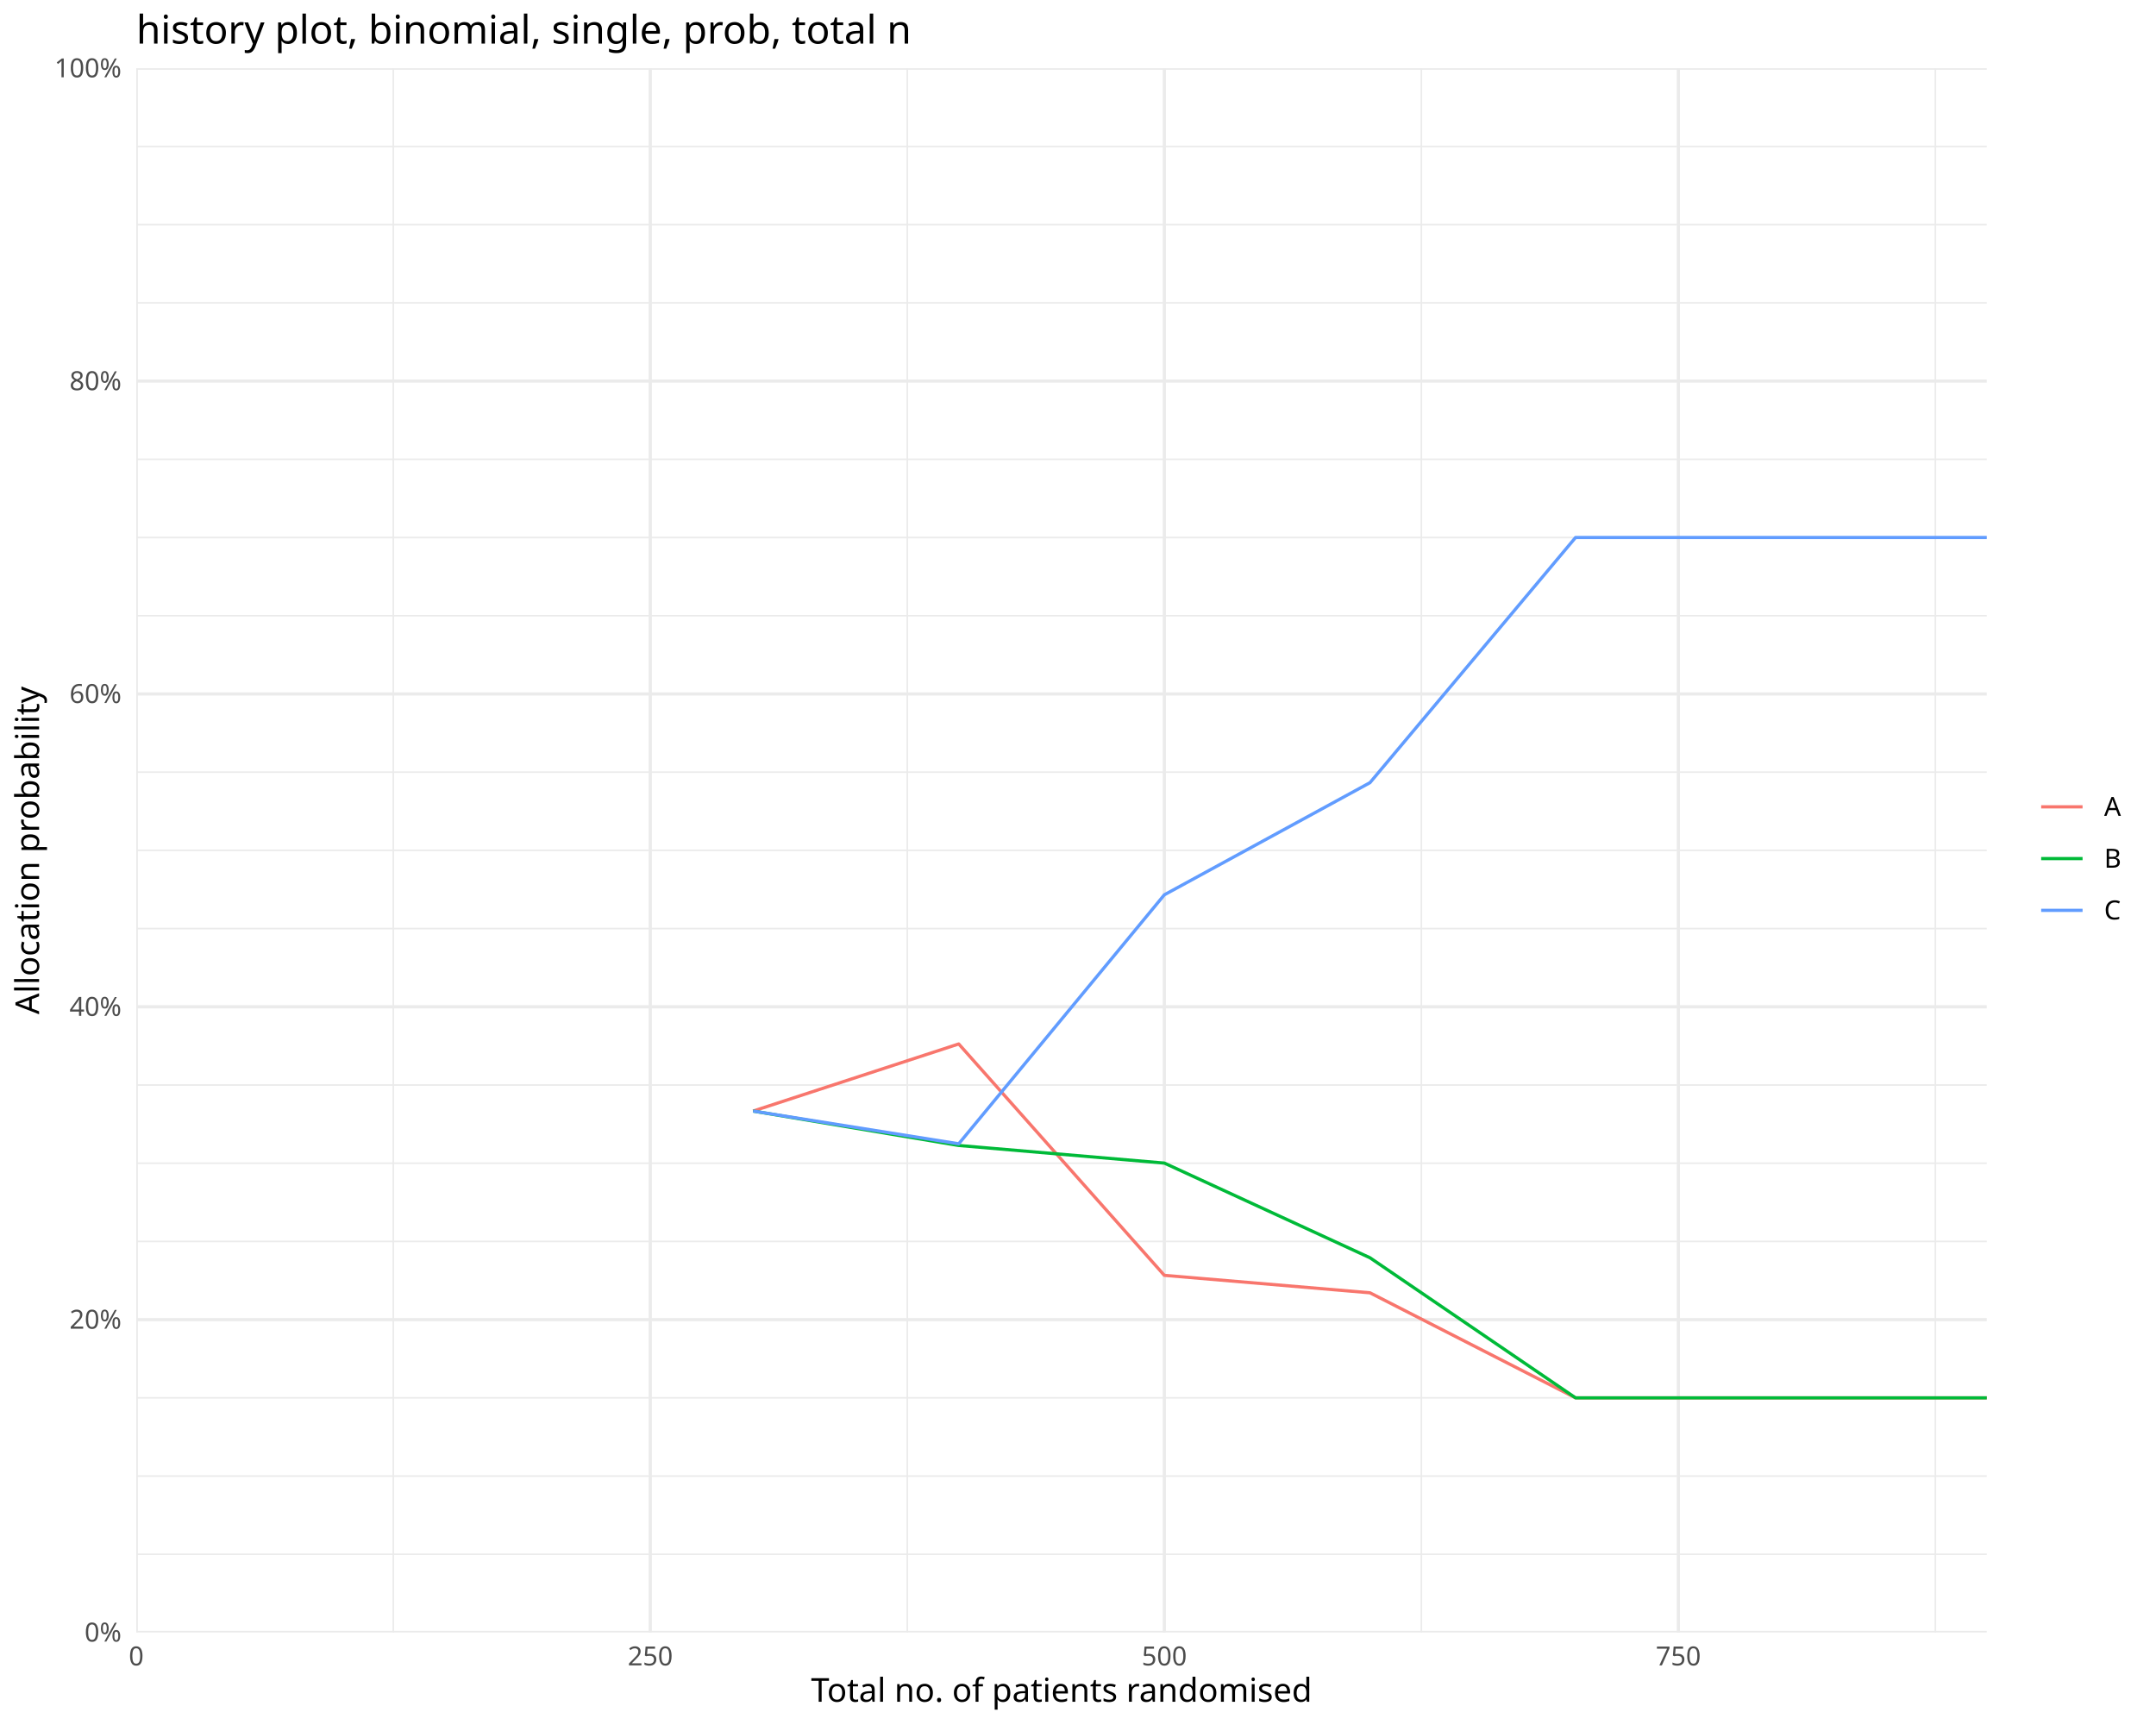
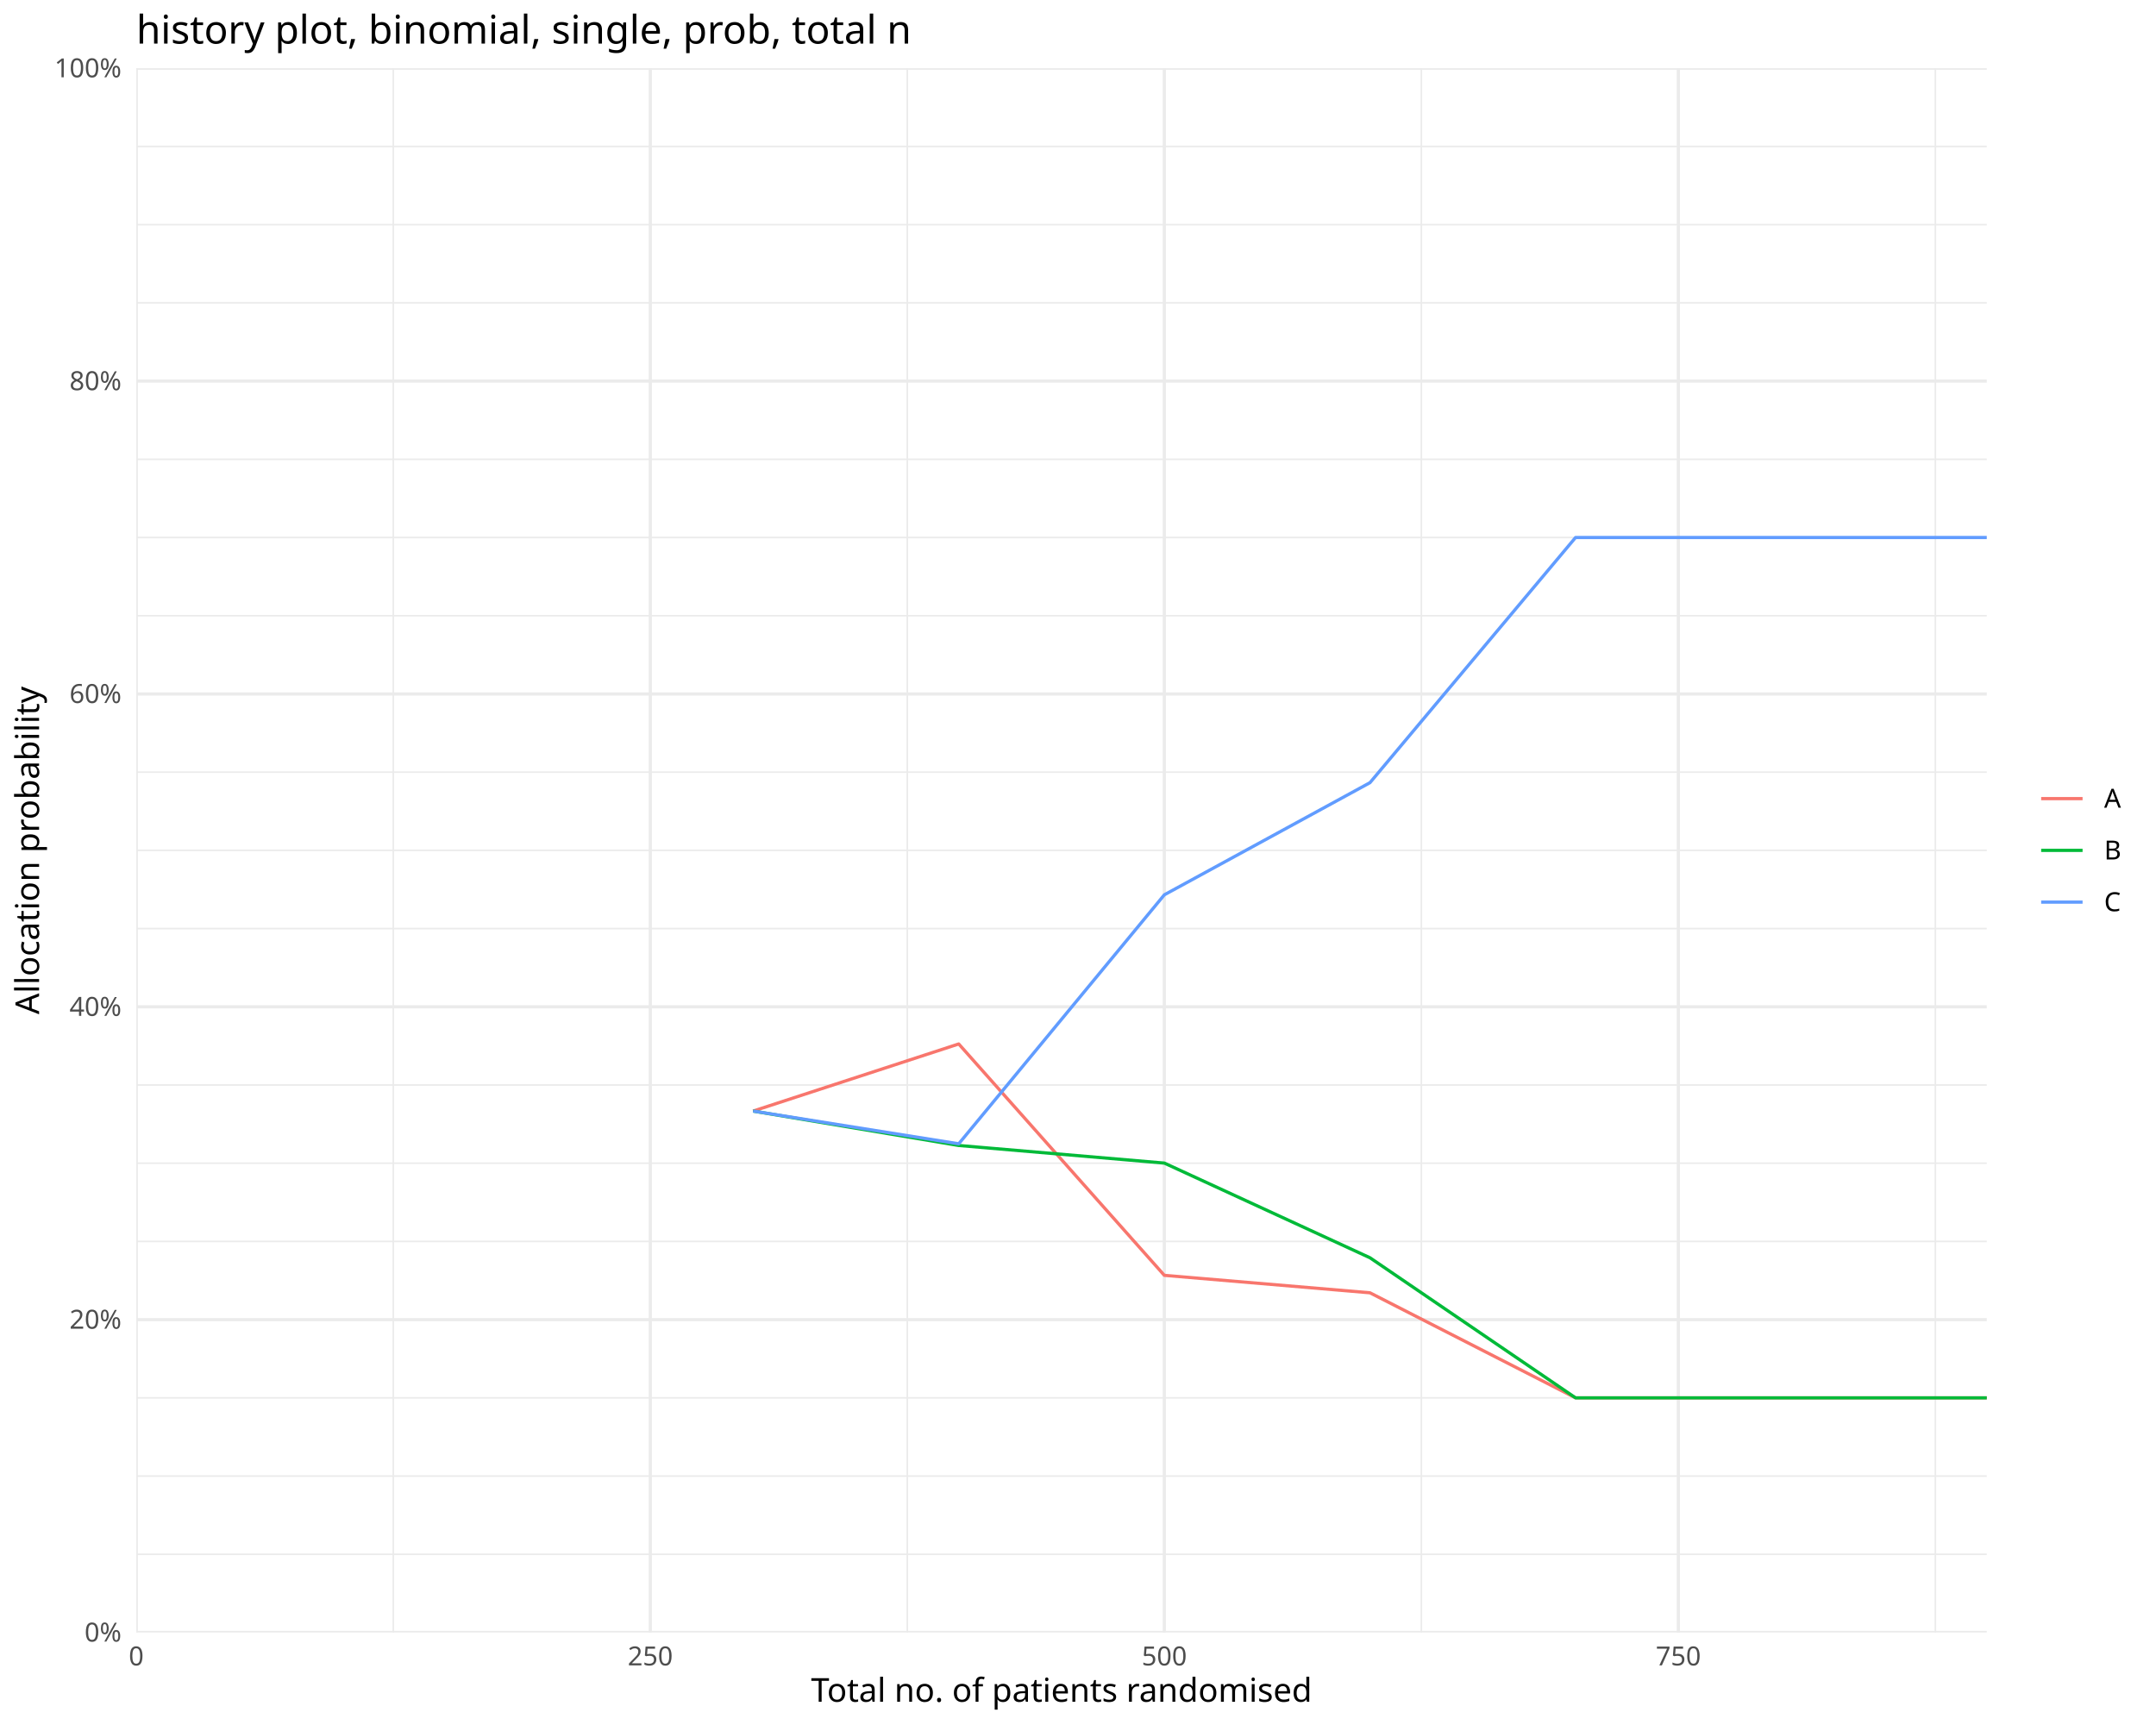
<svg xmlns="http://www.w3.org/2000/svg" class="svglite" data-engine-version="2.0" width="720.00pt" height="576.00pt" viewBox="0 0 720.00 576.00">
  <defs>
    <style type="text/css">
    .svglite line, .svglite polyline, .svglite polygon, .svglite path, .svglite rect, .svglite circle {
      fill: none;
      stroke: #000000;
      stroke-linecap: round;
      stroke-linejoin: round;
      stroke-miterlimit: 10.00;
    }
  </style>
  </defs>
  <rect width="100%" height="100%" style="stroke: none; fill: #FFFFFF;" />
  <defs>
    <clipPath id="cpMC4wMHw3MjAuMDB8MC4wMHw1NzYuMDA=">
      <rect x="0.00" y="0.00" width="720.00" height="576.00" />
    </clipPath>
  </defs>
  <g clip-path="url(#cpMC4wMHw3MjAuMDB8MC4wMHw1NzYuMDA=)">
</g>
  <defs>
    <clipPath id="cpNDUuNTF8NjYzLjQ5fDIyLjc4fDU0NS4xMQ==">
      <rect x="45.51" y="22.78" width="617.97" height="522.33" />
    </clipPath>
  </defs>
  <g clip-path="url(#cpNDUuNTF8NjYzLjQ5fDIyLjc4fDU0NS4xMQ==)">
    <polyline points="45.51,519.00 663.49,519.00 " style="stroke-width: 0.53; stroke: #EBEBEB; stroke-linecap: butt;" />
    <polyline points="45.51,492.88 663.49,492.88 " style="stroke-width: 0.53; stroke: #EBEBEB; stroke-linecap: butt;" />
    <polyline points="45.51,466.76 663.49,466.76 " style="stroke-width: 0.53; stroke: #EBEBEB; stroke-linecap: butt;" />
    <polyline points="45.51,414.53 663.49,414.53 " style="stroke-width: 0.53; stroke: #EBEBEB; stroke-linecap: butt;" />
    <polyline points="45.51,388.41 663.49,388.41 " style="stroke-width: 0.53; stroke: #EBEBEB; stroke-linecap: butt;" />
    <polyline points="45.51,362.30 663.49,362.30 " style="stroke-width: 0.53; stroke: #EBEBEB; stroke-linecap: butt;" />
    <polyline points="45.51,310.06 663.49,310.06 " style="stroke-width: 0.53; stroke: #EBEBEB; stroke-linecap: butt;" />
    <polyline points="45.51,283.95 663.49,283.95 " style="stroke-width: 0.53; stroke: #EBEBEB; stroke-linecap: butt;" />
    <polyline points="45.51,257.83 663.49,257.83 " style="stroke-width: 0.53; stroke: #EBEBEB; stroke-linecap: butt;" />
    <polyline points="45.51,205.60 663.49,205.60 " style="stroke-width: 0.53; stroke: #EBEBEB; stroke-linecap: butt;" />
    <polyline points="45.51,179.48 663.49,179.48 " style="stroke-width: 0.53; stroke: #EBEBEB; stroke-linecap: butt;" />
    <polyline points="45.51,153.37 663.49,153.37 " style="stroke-width: 0.53; stroke: #EBEBEB; stroke-linecap: butt;" />
    <polyline points="45.51,101.13 663.49,101.13 " style="stroke-width: 0.53; stroke: #EBEBEB; stroke-linecap: butt;" />
    <polyline points="45.51,75.02 663.49,75.02 " style="stroke-width: 0.53; stroke: #EBEBEB; stroke-linecap: butt;" />
    <polyline points="45.51,48.90 663.49,48.90 " style="stroke-width: 0.53; stroke: #EBEBEB; stroke-linecap: butt;" />
    <polyline points="131.34,545.11 131.34,22.78 " style="stroke-width: 0.53; stroke: #EBEBEB; stroke-linecap: butt;" />
    <polyline points="303.00,545.11 303.00,22.78 " style="stroke-width: 0.53; stroke: #EBEBEB; stroke-linecap: butt;" />
    <polyline points="474.66,545.11 474.66,22.78 " style="stroke-width: 0.53; stroke: #EBEBEB; stroke-linecap: butt;" />
    <polyline points="646.32,545.11 646.32,22.78 " style="stroke-width: 0.53; stroke: #EBEBEB; stroke-linecap: butt;" />
    <polyline points="45.51,545.11 663.49,545.11 " style="stroke-width: 1.07; stroke: #EBEBEB; stroke-linecap: butt;" />
    <polyline points="45.51,440.65 663.49,440.65 " style="stroke-width: 1.07; stroke: #EBEBEB; stroke-linecap: butt;" />
    <polyline points="45.51,336.18 663.49,336.18 " style="stroke-width: 1.07; stroke: #EBEBEB; stroke-linecap: butt;" />
    <polyline points="45.51,231.72 663.49,231.72 " style="stroke-width: 1.07; stroke: #EBEBEB; stroke-linecap: butt;" />
    <polyline points="45.51,127.25 663.49,127.25 " style="stroke-width: 1.07; stroke: #EBEBEB; stroke-linecap: butt;" />
    <polyline points="45.51,22.78 663.49,22.78 " style="stroke-width: 1.07; stroke: #EBEBEB; stroke-linecap: butt;" />
    <polyline points="45.51,545.11 45.51,22.78 " style="stroke-width: 1.07; stroke: #EBEBEB; stroke-linecap: butt;" />
    <polyline points="217.17,545.11 217.17,22.78 " style="stroke-width: 1.07; stroke: #EBEBEB; stroke-linecap: butt;" />
    <polyline points="388.83,545.11 388.83,22.78 " style="stroke-width: 1.07; stroke: #EBEBEB; stroke-linecap: butt;" />
    <polyline points="560.49,545.11 560.49,22.78 " style="stroke-width: 1.07; stroke: #EBEBEB; stroke-linecap: butt;" />
    <polyline points="251.50,371.00 320.17,348.59 388.83,425.85 457.50,431.68 526.16,466.76 594.82,466.76 663.49,466.76 " style="stroke-width: 1.07; stroke: #F8766D; stroke-linecap: butt;" />
    <polyline points="251.50,371.00 320.17,382.49 388.83,388.37 457.50,419.98 526.16,466.76 594.82,466.76 663.49,466.76 " style="stroke-width: 1.07; stroke: #00BA38; stroke-linecap: butt;" />
    <polyline points="251.50,371.00 320.17,381.93 388.83,298.79 457.50,261.35 526.16,179.48 594.82,179.48 663.49,179.48 " style="stroke-width: 1.07; stroke: #619CFF; stroke-linecap: butt;" />
  </g>
  <g clip-path="url(#cpMC4wMHw3MjAuMDB8MC4wMHw1NzYuMDA=)">
    <text x="40.58" y="548.14" text-anchor="end" style="font-size: 8.80px; fill: #4D4D4D; font-family: sans;" textLength="12.72px" lengthAdjust="spacingAndGlyphs">0%</text>
    <text x="40.58" y="443.67" text-anchor="end" style="font-size: 8.80px; fill: #4D4D4D; font-family: sans;" textLength="17.61px" lengthAdjust="spacingAndGlyphs">20%</text>
    <text x="40.58" y="339.21" text-anchor="end" style="font-size: 8.80px; fill: #4D4D4D; font-family: sans;" textLength="17.61px" lengthAdjust="spacingAndGlyphs">40%</text>
    <text x="40.58" y="234.74" text-anchor="end" style="font-size: 8.80px; fill: #4D4D4D; font-family: sans;" textLength="17.61px" lengthAdjust="spacingAndGlyphs">60%</text>
    <text x="40.58" y="130.28" text-anchor="end" style="font-size: 8.80px; fill: #4D4D4D; font-family: sans;" textLength="17.61px" lengthAdjust="spacingAndGlyphs">80%</text>
    <text x="40.58" y="25.81" text-anchor="end" style="font-size: 8.80px; fill: #4D4D4D; font-family: sans;" textLength="22.51px" lengthAdjust="spacingAndGlyphs">100%</text>
    <text x="45.51" y="556.10" text-anchor="middle" style="font-size: 8.80px; fill: #4D4D4D; font-family: sans;" textLength="4.89px" lengthAdjust="spacingAndGlyphs">0</text>
    <text x="217.17" y="556.10" text-anchor="middle" style="font-size: 8.80px; fill: #4D4D4D; font-family: sans;" textLength="14.68px" lengthAdjust="spacingAndGlyphs">250</text>
    <text x="388.83" y="556.10" text-anchor="middle" style="font-size: 8.80px; fill: #4D4D4D; font-family: sans;" textLength="14.68px" lengthAdjust="spacingAndGlyphs">500</text>
    <text x="560.49" y="556.10" text-anchor="middle" style="font-size: 8.80px; fill: #4D4D4D; font-family: sans;" textLength="14.68px" lengthAdjust="spacingAndGlyphs">750</text>
    <text x="354.50" y="568.24" text-anchor="middle" style="font-size: 11.00px; font-family: sans;" textLength="157.16px" lengthAdjust="spacingAndGlyphs">Total no. of patients randomised</text>
    <text transform="translate(13.05,283.95) rotate(-90)" text-anchor="middle" style="font-size: 11.00px; font-family: sans;" textLength="100.89px" lengthAdjust="spacingAndGlyphs">Allocation probability</text>
-     <line x1="681.65" y1="269.41" x2="695.48" y2="269.41" style="stroke-width: 1.07; stroke: #F8766D; stroke-linecap: butt;" />
-     <line x1="681.65" y1="286.69" x2="695.48" y2="286.69" style="stroke-width: 1.07; stroke: #00BA38; stroke-linecap: butt;" />
-     <line x1="681.65" y1="303.97" x2="695.48" y2="303.97" style="stroke-width: 1.07; stroke: #619CFF; stroke-linecap: butt;" />
-     <text x="702.68" y="272.44" style="font-size: 8.80px; font-family: sans;" textLength="5.87px" lengthAdjust="spacingAndGlyphs">A</text>
-     <text x="702.68" y="289.72" style="font-size: 8.80px; font-family: sans;" textLength="5.87px" lengthAdjust="spacingAndGlyphs">B</text>
-     <text x="702.68" y="307.00" style="font-size: 8.80px; font-family: sans;" textLength="6.36px" lengthAdjust="spacingAndGlyphs">C</text>
+     <line x1="681.65" y1="266.67" x2="695.48" y2="266.67" style="stroke-width: 1.07; stroke: #F8766D; stroke-linecap: butt;" />
+     <line x1="681.65" y1="283.95" x2="695.48" y2="283.95" style="stroke-width: 1.07; stroke: #00BA38; stroke-linecap: butt;" />
+     <line x1="681.65" y1="301.23" x2="695.48" y2="301.23" style="stroke-width: 1.07; stroke: #619CFF; stroke-linecap: butt;" />
+     <text x="702.68" y="269.70" style="font-size: 8.80px; font-family: sans;" textLength="5.87px" lengthAdjust="spacingAndGlyphs">A</text>
+     <text x="702.68" y="286.98" style="font-size: 8.80px; font-family: sans;" textLength="5.87px" lengthAdjust="spacingAndGlyphs">B</text>
+     <text x="702.68" y="304.26" style="font-size: 8.80px; font-family: sans;" textLength="6.36px" lengthAdjust="spacingAndGlyphs">C</text>
    <text x="45.51" y="14.56" style="font-size: 13.20px; font-family: sans;" textLength="239.20px" lengthAdjust="spacingAndGlyphs">history plot, binomial, single, prob, total n</text>
  </g>
</svg>
